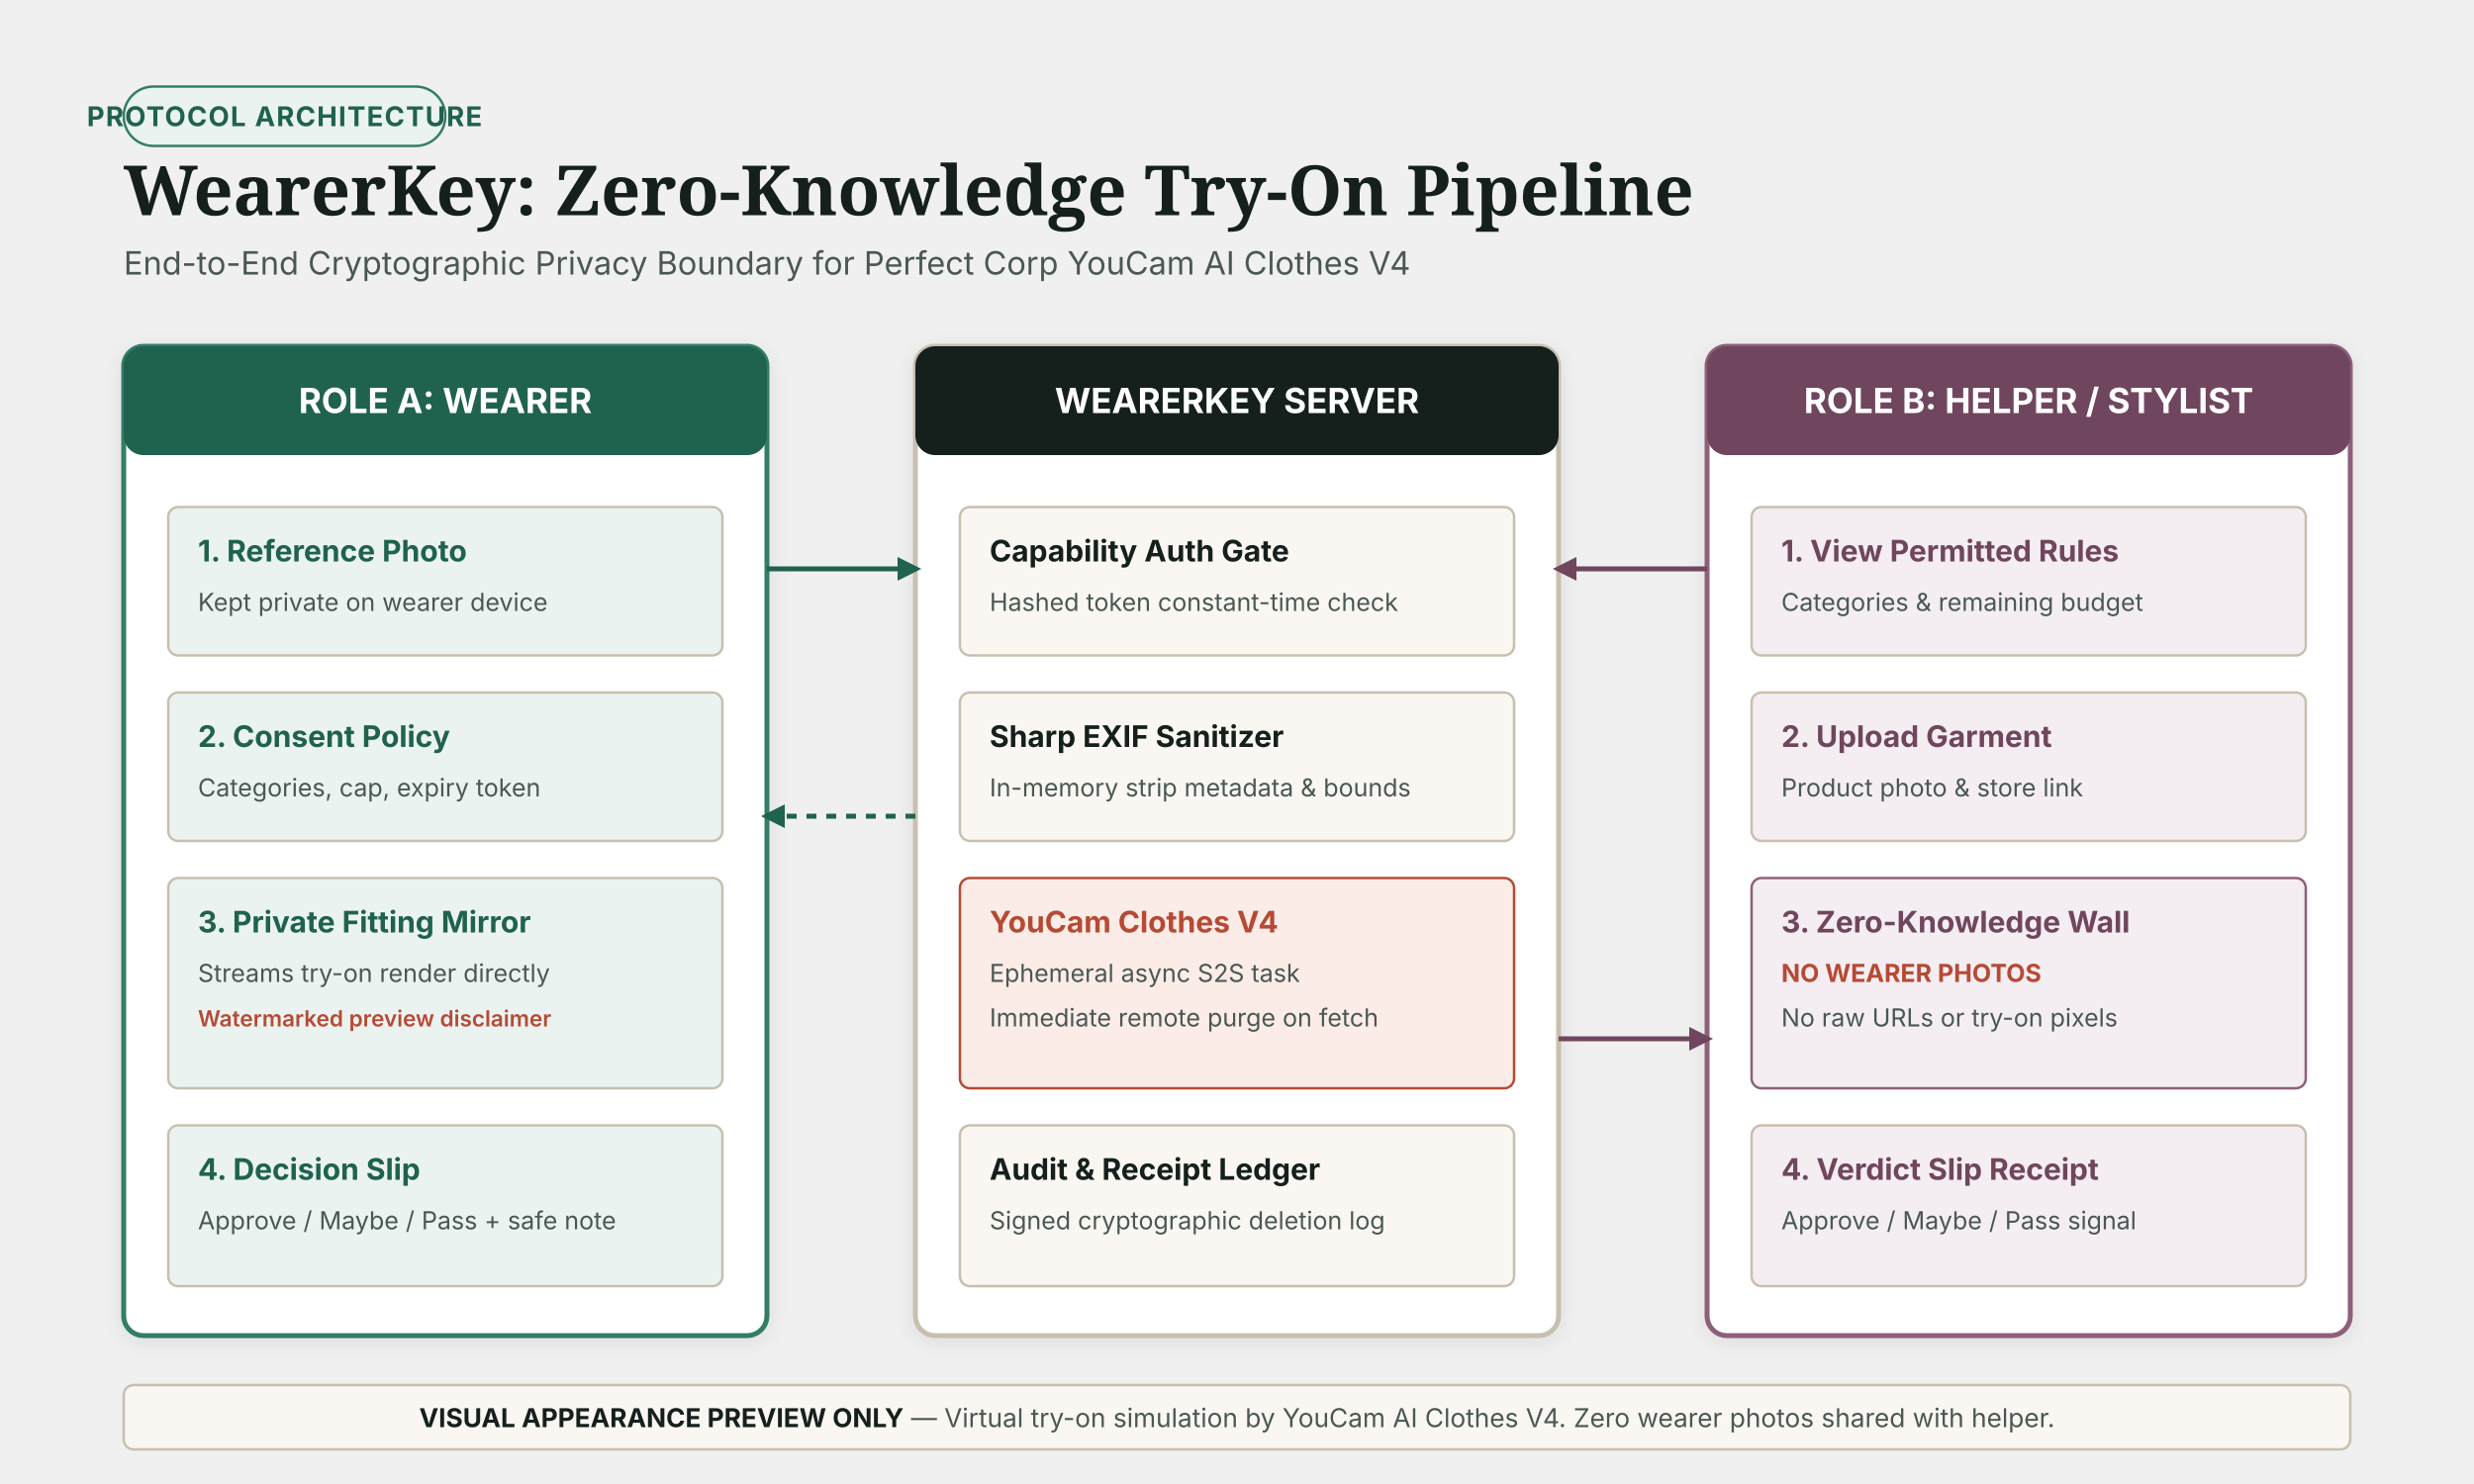
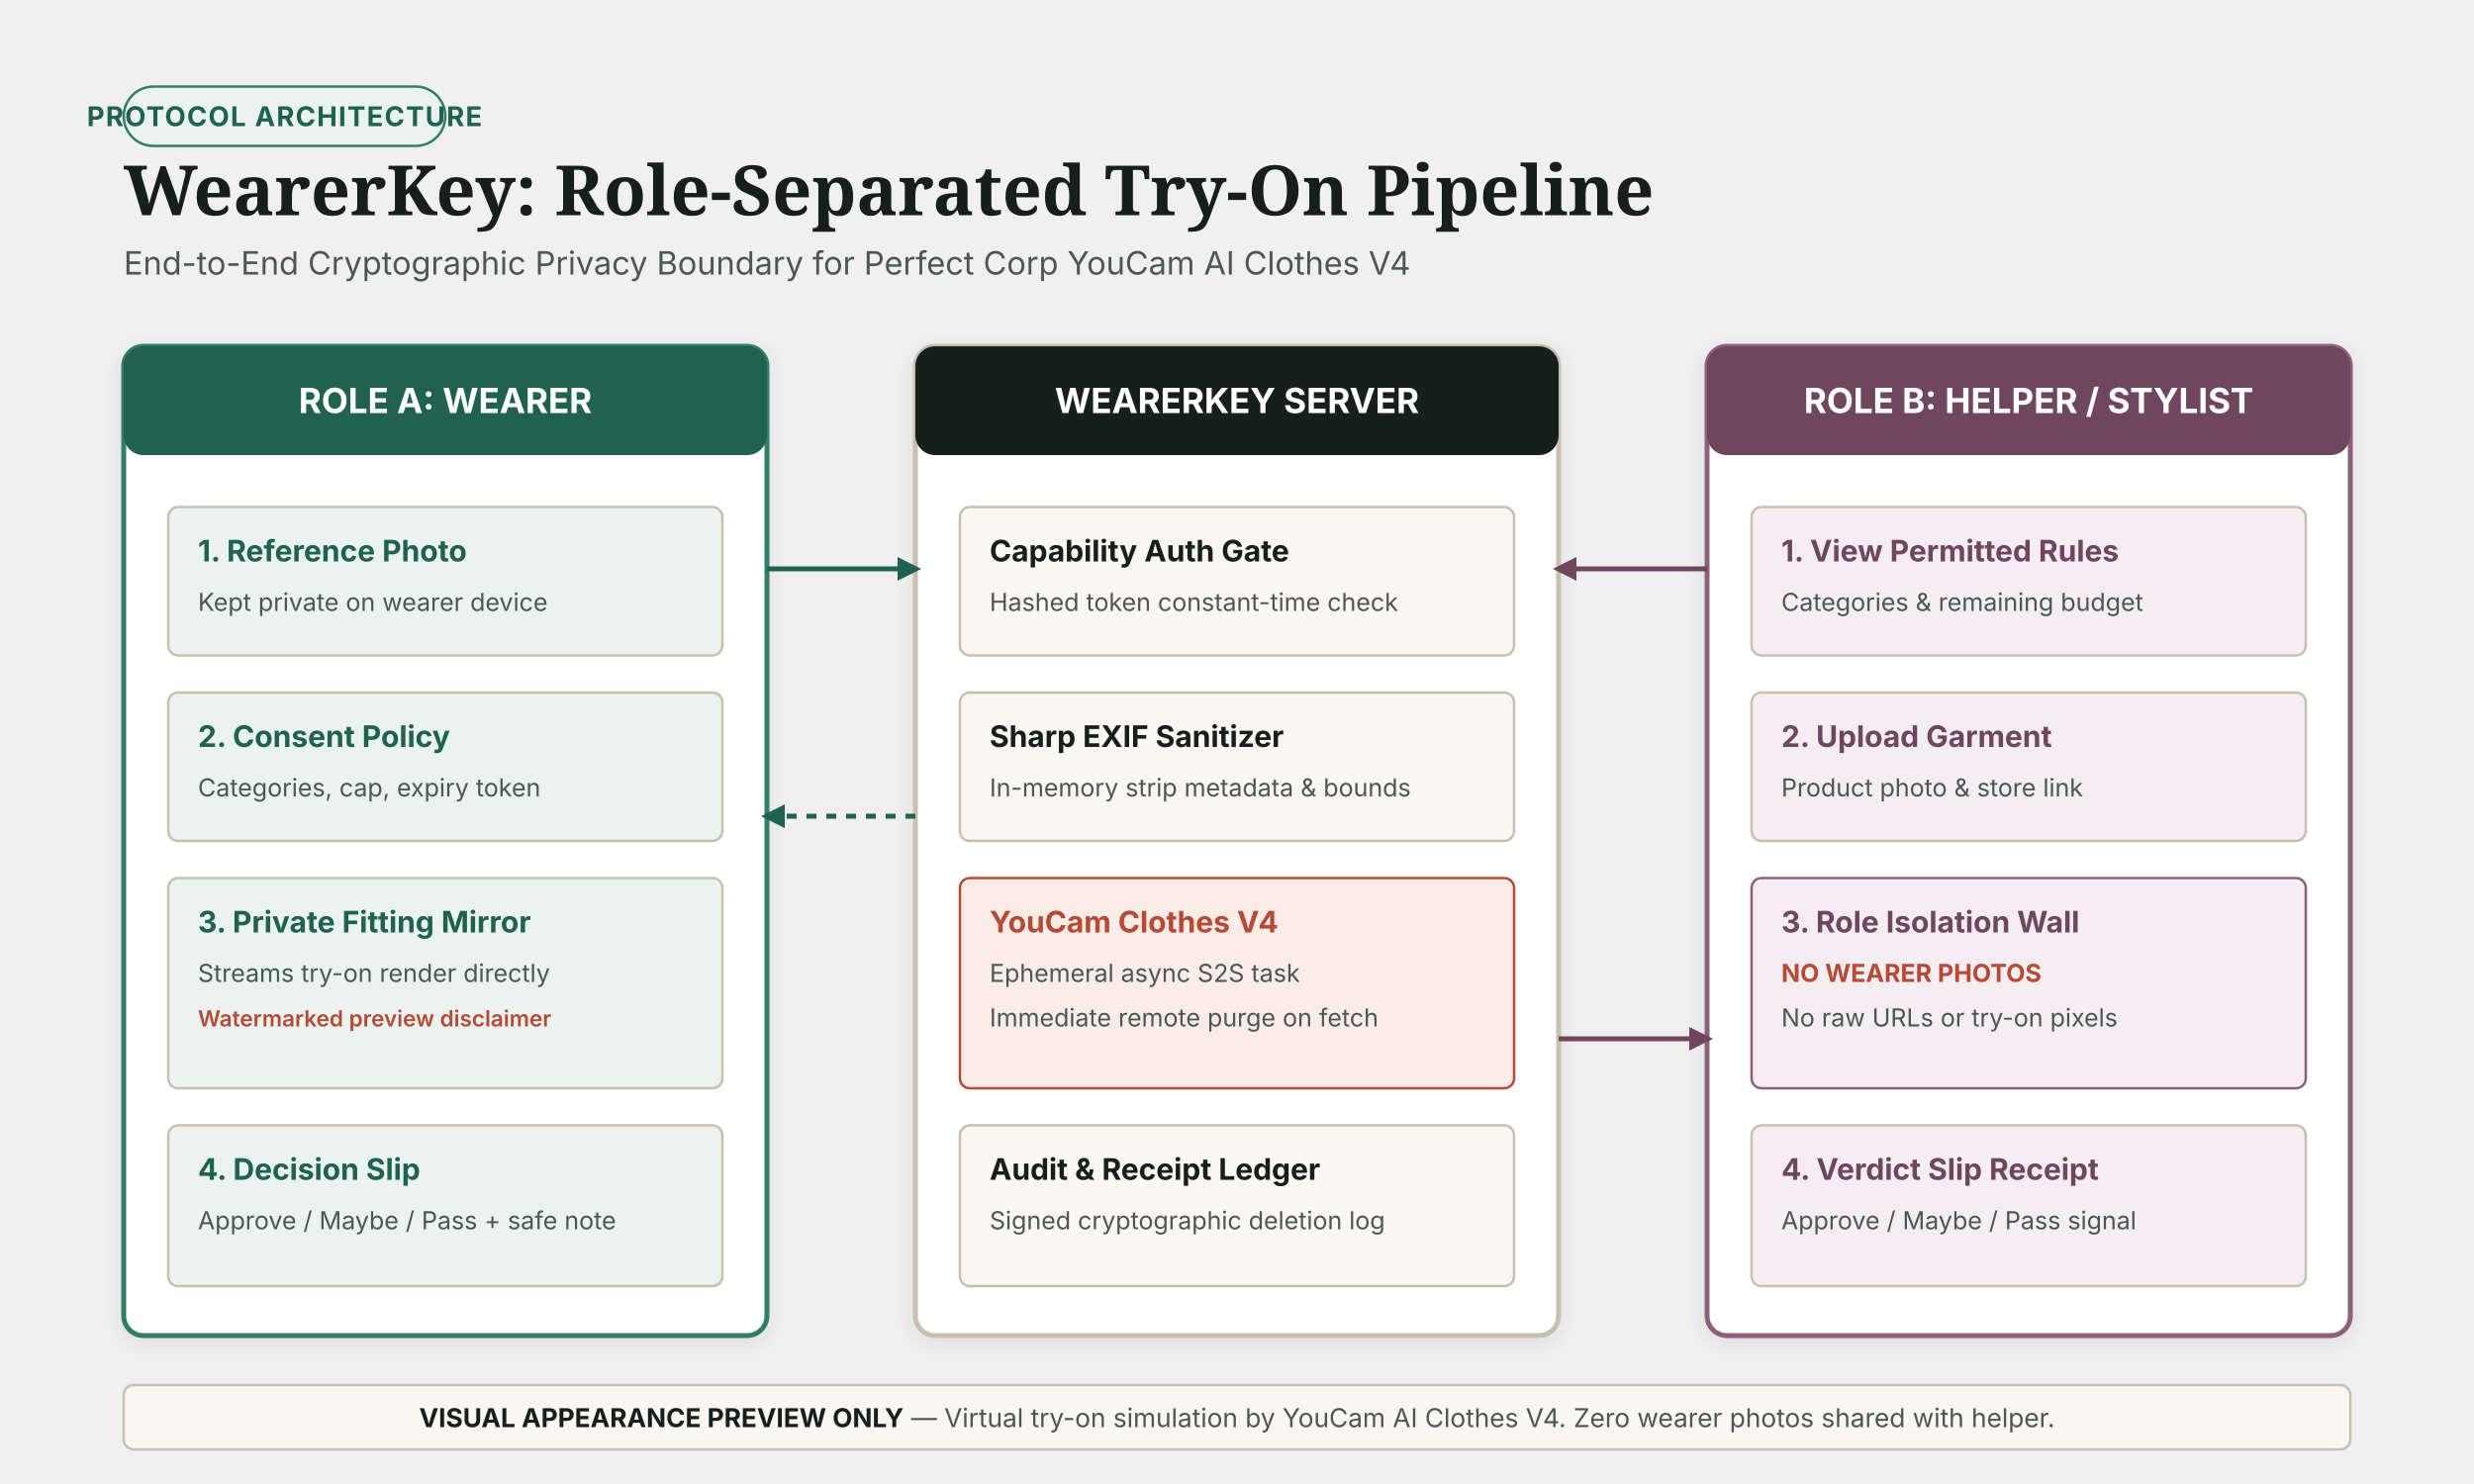
<svg xmlns="http://www.w3.org/2000/svg" viewBox="0 0 1000 600" width="1000" height="600" style="background:#F5F0E7; font-family:'Inter',system-ui,sans-serif;">
  <defs>
    <filter id="shadow" x="-5%" y="-5%" width="110%" height="110%">
      <feDropShadow dx="0" dy="2" stdDeviation="4" flood-color="#15201D" flood-opacity="0.08" />
    </filter>
    <marker id="arrow-wearer" viewBox="0 0 10 10" refX="6" refY="5" markerWidth="6" markerHeight="6" orient="auto-start-reverse">
      <path d="M 0 1 L 8 5 L 0 9 z" fill="#1F624F" />
    </marker>
    <marker id="arrow-helper" viewBox="0 0 10 10" refX="6" refY="5" markerWidth="6" markerHeight="6" orient="auto-start-reverse">
      <path d="M 0 1 L 8 5 L 0 9 z" fill="#70465E" />
    </marker>
    <marker id="arrow-rust" viewBox="0 0 10 10" refX="6" refY="5" markerWidth="6" markerHeight="6" orient="auto-start-reverse">
      <path d="M 0 1 L 8 5 L 0 9 z" fill="#B64A35" />
    </marker>
  </defs>
  <g transform="translate(50, 45)">
    <rect x="0" y="-10" width="130" height="24" rx="12" fill="#EBF3F0" stroke="#337D68" stroke-width="1" />
    <text x="65" y="6" text-anchor="middle" font-size="11" font-weight="700" fill="#1F624F" letter-spacing="0.5">PROTOCOL ARCHITECTURE</text>
-     <text x="0" y="42" font-family="'Playfair Display', Georgia, serif" font-size="28" font-weight="700" fill="#15201D">WearerKey: Zero-Knowledge Try-On Pipeline</text>
+     <text x="0" y="42" font-family="'Playfair Display', Georgia, serif" font-size="28" font-weight="700" fill="#15201D">WearerKey: Role-Separated Try-On Pipeline</text>
    <text x="0" y="66" font-size="13" fill="#4A5854">End-to-End Cryptographic Privacy Boundary for Perfect Corp YouCam AI Clothes V4</text>
  </g>
  <g transform="translate(50, 140)">
    <rect x="0" y="0" width="260" height="400" rx="8" fill="#FFFFFF" stroke="#337D68" stroke-width="2" filter="url(#shadow)" />
    <rect x="0" y="0" width="260" height="44" rx="8" fill="#1F624F" />
    <text x="130" y="27" text-anchor="middle" font-size="14" font-weight="700" fill="#FFFFFF">ROLE A: WEARER</text>
    <g transform="translate(18, 65)">
      <rect x="0" y="0" width="224" height="60" rx="4" fill="#EBF3F0" stroke="#C8BFAF" />
      <text x="12" y="22" font-size="12" font-weight="700" fill="#1F624F">1. Reference Photo</text>
      <text x="12" y="42" font-size="10" fill="#4A5854">Kept private on wearer device</text>
      <rect x="0" y="75" width="224" height="60" rx="4" fill="#EBF3F0" stroke="#C8BFAF" />
      <text x="12" y="97" font-size="12" font-weight="700" fill="#1F624F">2. Consent Policy</text>
      <text x="12" y="117" font-size="10" fill="#4A5854">Categories, cap, expiry token</text>
      <rect x="0" y="150" width="224" height="85" rx="4" fill="#EBF3F0" stroke="#C8BFAF" />
      <text x="12" y="172" font-size="12" font-weight="700" fill="#1F624F">3. Private Fitting Mirror</text>
      <text x="12" y="192" font-size="10" fill="#4A5854">Streams try-on render directly</text>
      <text x="12" y="210" font-size="9" font-weight="600" fill="#B64A35">Watermarked preview disclaimer</text>
      <rect x="0" y="250" width="224" height="65" rx="4" fill="#EBF3F0" stroke="#C8BFAF" />
      <text x="12" y="272" font-size="12" font-weight="700" fill="#1F624F">4. Decision Slip</text>
      <text x="12" y="292" font-size="10" fill="#4A5854">Approve / Maybe / Pass + safe note</text>
    </g>
  </g>
  <g transform="translate(370, 140)">
    <rect x="0" y="0" width="260" height="400" rx="8" fill="#FFFFFF" stroke="#C8BFAF" stroke-width="2" filter="url(#shadow)" />
    <rect x="0" y="0" width="260" height="44" rx="8" fill="#15201D" />
    <text x="130" y="27" text-anchor="middle" font-size="14" font-weight="700" fill="#FFFFFF">WEARERKEY SERVER</text>
    <g transform="translate(18, 65)">
      <rect x="0" y="0" width="224" height="60" rx="4" fill="#FAF7F2" stroke="#C8BFAF" />
      <text x="12" y="22" font-size="12" font-weight="700" fill="#15201D">Capability Auth Gate</text>
      <text x="12" y="42" font-size="10" fill="#4A5854">Hashed token constant-time check</text>
      <rect x="0" y="75" width="224" height="60" rx="4" fill="#FAF7F2" stroke="#C8BFAF" />
      <text x="12" y="97" font-size="12" font-weight="700" fill="#15201D">Sharp EXIF Sanitizer</text>
      <text x="12" y="117" font-size="10" fill="#4A5854">In-memory strip metadata &amp; bounds</text>
      <rect x="0" y="150" width="224" height="85" rx="4" fill="#FBECE8" stroke="#B64A35" />
      <text x="12" y="172" font-size="12" font-weight="700" fill="#B64A35">YouCam Clothes V4</text>
      <text x="12" y="192" font-size="10" fill="#4A5854">Ephemeral async S2S task</text>
      <text x="12" y="210" font-size="10" fill="#4A5854">Immediate remote purge on fetch</text>
      <rect x="0" y="250" width="224" height="65" rx="4" fill="#FAF7F2" stroke="#C8BFAF" />
      <text x="12" y="272" font-size="12" font-weight="700" fill="#15201D">Audit &amp; Receipt Ledger</text>
      <text x="12" y="292" font-size="10" fill="#4A5854">Signed cryptographic deletion log</text>
    </g>
  </g>
  <g transform="translate(690, 140)">
    <rect x="0" y="0" width="260" height="400" rx="8" fill="#FFFFFF" stroke="#8E5F7A" stroke-width="2" filter="url(#shadow)" />
    <rect x="0" y="0" width="260" height="44" rx="8" fill="#70465E" />
    <text x="130" y="27" text-anchor="middle" font-size="14" font-weight="700" fill="#FFFFFF">ROLE B: HELPER / STYLIST</text>
    <g transform="translate(18, 65)">
      <rect x="0" y="0" width="224" height="60" rx="4" fill="#F4EEF2" stroke="#C8BFAF" />
      <text x="12" y="22" font-size="12" font-weight="700" fill="#70465E">1. View Permitted Rules</text>
      <text x="12" y="42" font-size="10" fill="#4A5854">Categories &amp; remaining budget</text>
      <rect x="0" y="75" width="224" height="60" rx="4" fill="#F4EEF2" stroke="#C8BFAF" />
      <text x="12" y="97" font-size="12" font-weight="700" fill="#70465E">2. Upload Garment</text>
      <text x="12" y="117" font-size="10" fill="#4A5854">Product photo &amp; store link</text>
      <rect x="0" y="150" width="224" height="85" rx="4" fill="#F4EEF2" stroke="#8E5F7A" />
-       <text x="12" y="172" font-size="12" font-weight="700" fill="#70465E">3. Zero-Knowledge Wall</text>
+       <text x="12" y="172" font-size="12" font-weight="700" fill="#70465E">3. Role Isolation Wall</text>
      <text x="12" y="192" font-size="10" font-weight="700" fill="#B64A35">NO WEARER PHOTOS</text>
      <text x="12" y="210" font-size="10" fill="#4A5854">No raw URLs or try-on pixels</text>
      <rect x="0" y="250" width="224" height="65" rx="4" fill="#F4EEF2" stroke="#C8BFAF" />
      <text x="12" y="272" font-size="12" font-weight="700" fill="#70465E">4. Verdict Slip Receipt</text>
      <text x="12" y="292" font-size="10" fill="#4A5854">Approve / Maybe / Pass signal</text>
    </g>
  </g>
  <line x1="310" y1="230" x2="370" y2="230" stroke="#1F624F" stroke-width="2" marker-end="url(#arrow-wearer)" />
  <line x1="370" y1="330" x2="310" y2="330" stroke="#1F624F" stroke-width="2" stroke-dasharray="4" marker-end="url(#arrow-wearer)" />
  <line x1="690" y1="230" x2="630" y2="230" stroke="#70465E" stroke-width="2" marker-end="url(#arrow-helper)" />
  <line x1="630" y1="420" x2="690" y2="420" stroke="#70465E" stroke-width="2" marker-end="url(#arrow-helper)" />
  <rect x="50" y="560" width="900" height="26" rx="4" fill="#FAF7F2" stroke="#C8BFAF" />
  <text x="500" y="577" text-anchor="middle" font-size="10.5" fill="#4A5854">
    <tspan font-weight="700" fill="#15201D">VISUAL APPEARANCE PREVIEW ONLY</tspan> — Virtual try-on simulation by YouCam AI Clothes V4. Zero wearer photos shared with helper.
  </text>
</svg>
